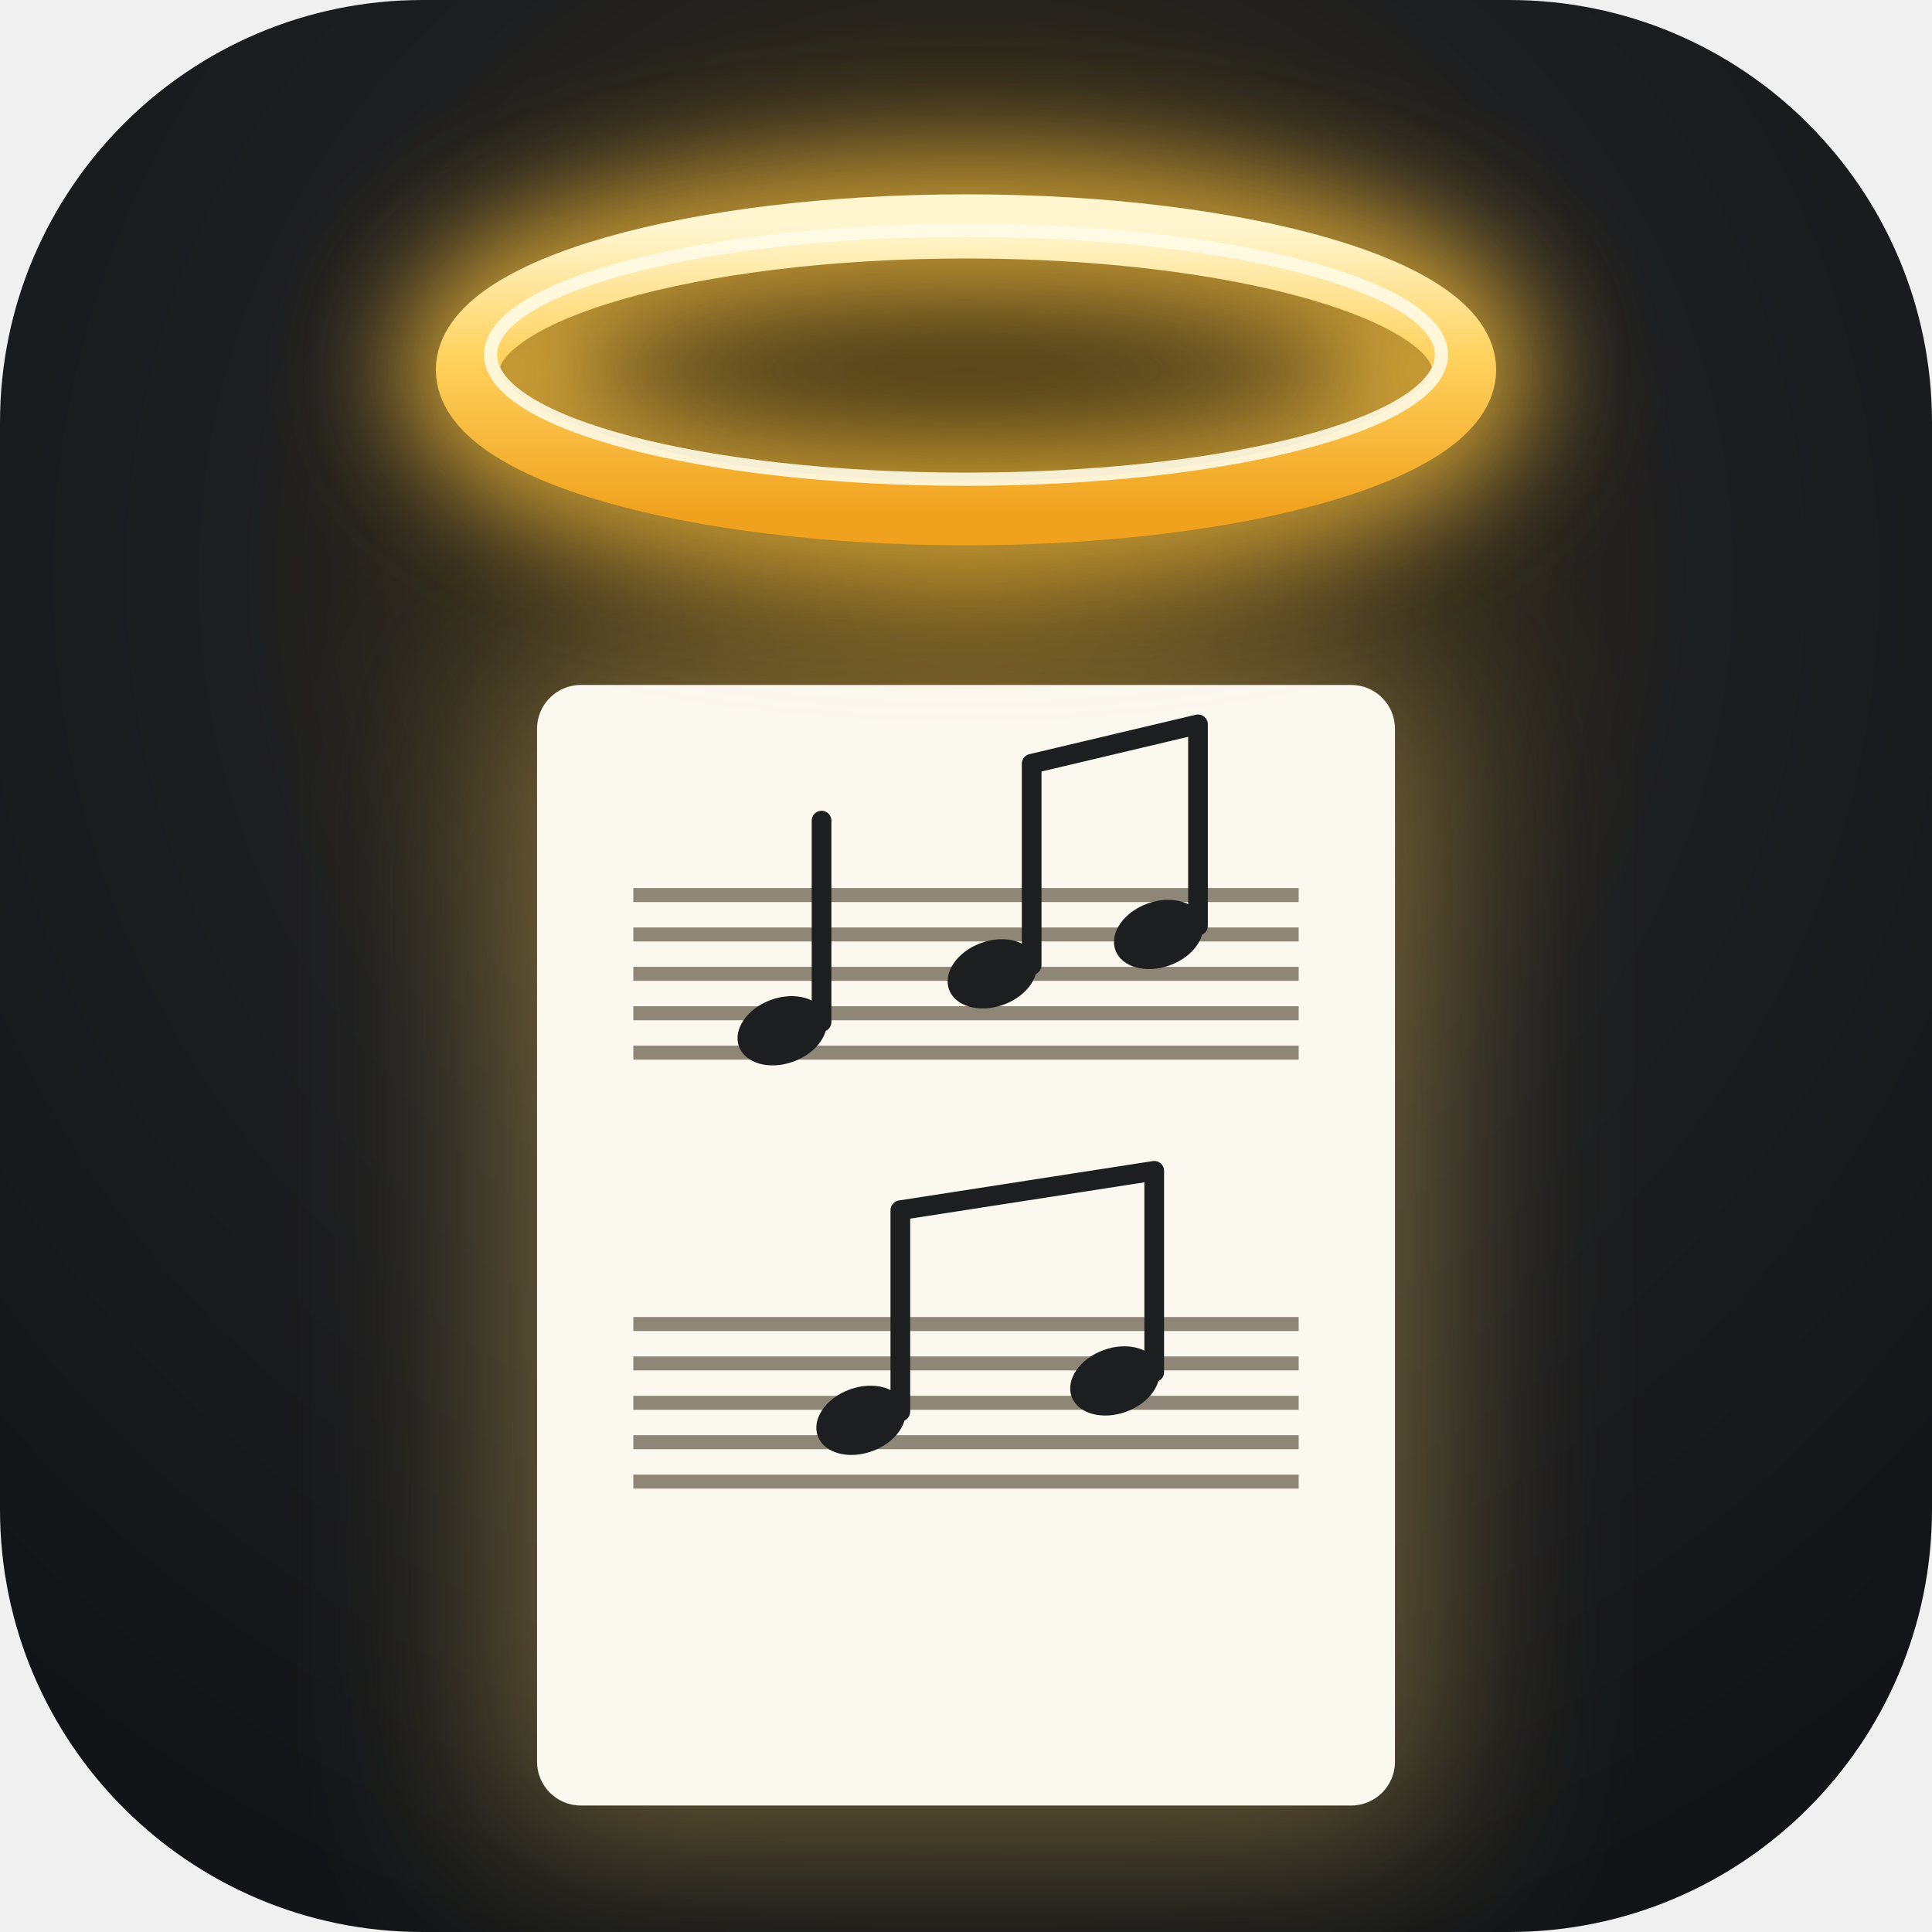
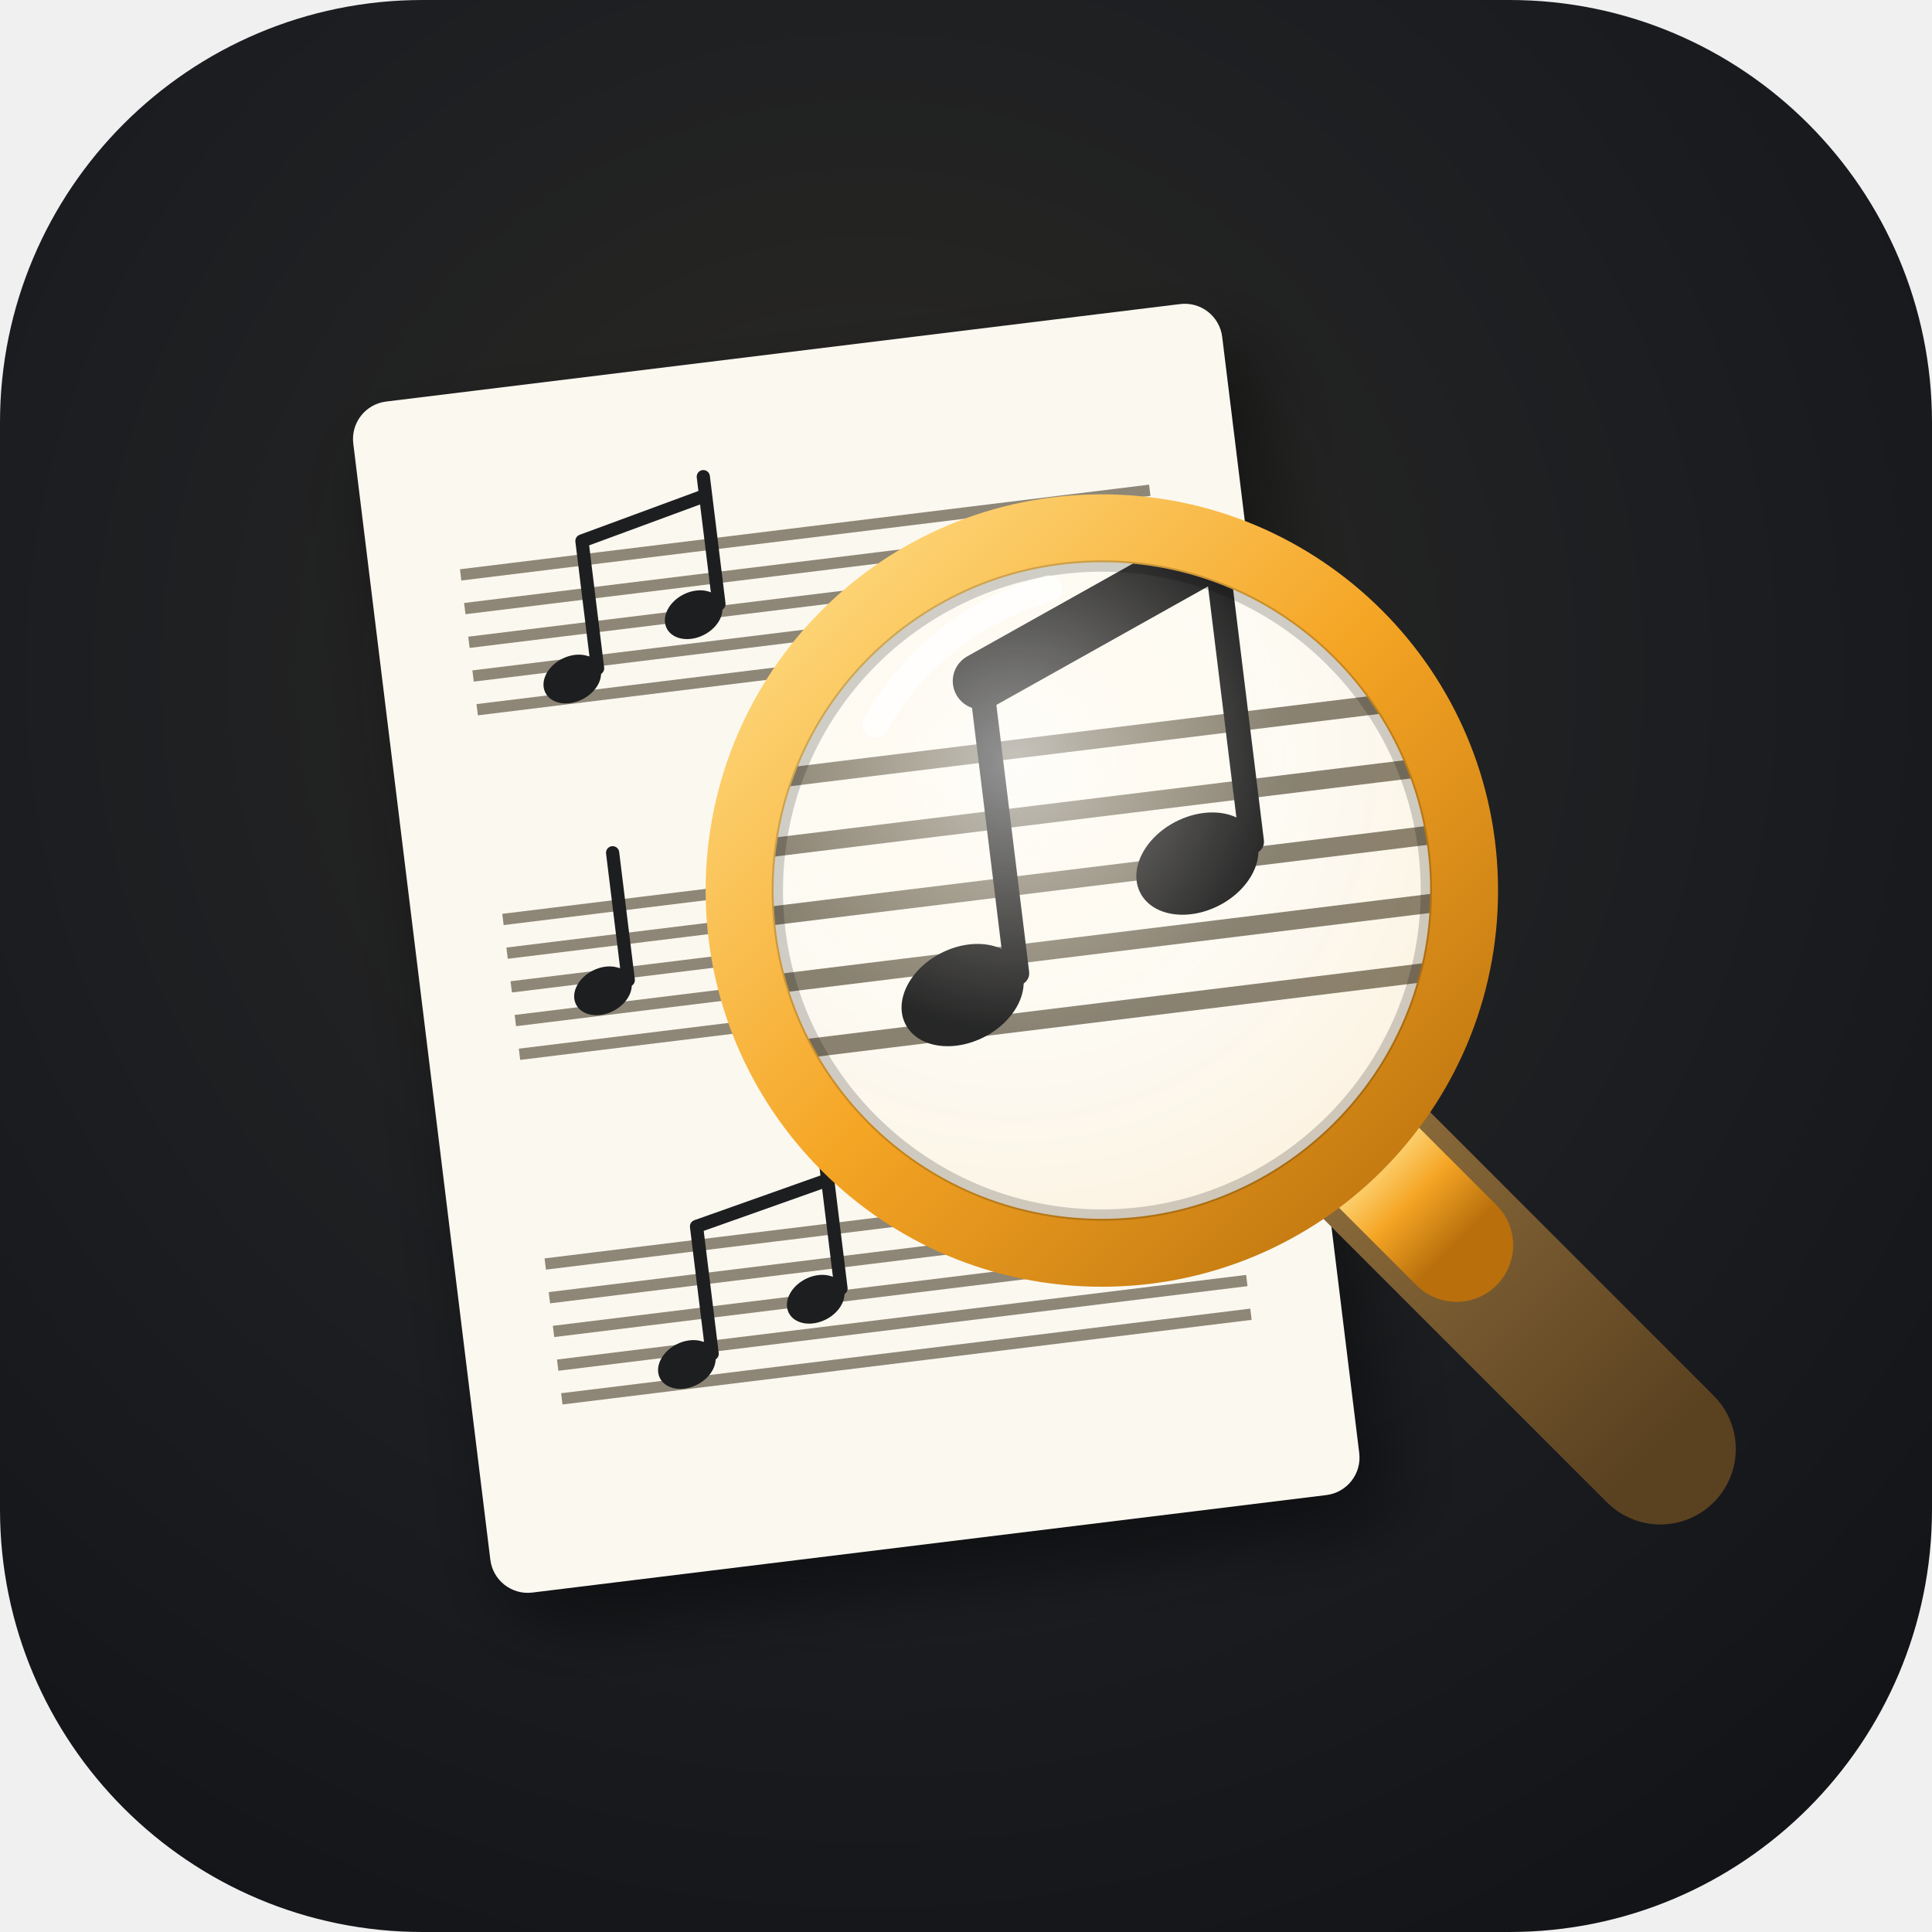
<svg xmlns="http://www.w3.org/2000/svg" viewBox="0 0 512 512">
  <defs>
-     <radialGradient id="bg" cx="50%" cy="30%" r="75%">
-       <stop offset="0" stop-color="#4a3912" />
-       <stop offset=".5" stop-color="#1d1e20" />
+     <radialGradient id="bg" cx="45%" cy="35%" r="75%">
+       <stop offset="0" stop-color="#2c2a24" />
+       <stop offset=".6" stop-color="#1b1d21" />
      <stop offset="1" stop-color="#121417" />
    </radialGradient>
-     <linearGradient id="gold" x1="0" y1="0" x2="0" y2="1">
-       <stop offset="0" stop-color="#fff6d0" />
-       <stop offset=".45" stop-color="#ffd25e" />
-       <stop offset="1" stop-color="#f0a21e" />
+     <linearGradient id="rim" x1="0" y1="0" x2="1" y2="1">
+       <stop offset="0" stop-color="#ffe08a" />
+       <stop offset=".5" stop-color="#f5a524" />
+       <stop offset="1" stop-color="#b86f0c" />
    </linearGradient>
-     <filter id="glow" x="-60%" y="-120%" width="220%" height="340%">
-       <feGaussianBlur stdDeviation="16" />
-     </filter>
-     <filter id="soft" x="-40%" y="-40%" width="180%" height="180%">
-       <feGaussianBlur stdDeviation="22" />
+     <linearGradient id="handle" x1="0" y1="0" x2="1" y2="1">
+       <stop offset="0" stop-color="#8a6a3a" />
+       <stop offset="1" stop-color="#5a4120" />
+     </linearGradient>
+     <radialGradient id="glass" cx="38%" cy="32%" r="75%">
+       <stop offset="0" stop-color="#ffffff" stop-opacity=".55" />
+       <stop offset=".5" stop-color="#fff6dc" stop-opacity=".08" />
+       <stop offset="1" stop-color="#f5a524" stop-opacity=".12" />
+     </radialGradient>
+     <clipPath id="lens">
+       <circle cx="292" cy="236" r="96" />
+     </clipPath>
+     <filter id="shadow" x="-30%" y="-30%" width="160%" height="160%">
+       <feGaussianBlur stdDeviation="10" />
    </filter>
  </defs>
  <rect width="512" height="512" rx="112" fill="url(#bg)" />
-   <g transform="translate(256 330) scale(1.16) translate(-256 -312)">
-     <rect x="150" y="178" width="212" height="270" rx="14" fill="#ffd56a" opacity=".38" filter="url(#soft)" />
-     <rect x="158" y="184" width="196" height="256" rx="10" fill="#fbf8f0" />
-     <g stroke="#8e8777" stroke-width="3.2">
-       <path d="M180 232h152M180 241h152M180 250h152M180 259h152M180 268h152" />
-       <path d="M180 330h152M180 339h152M180 348h152M180 357h152M180 366h152" />
+   <g transform="rotate(-7 230 260)">
+     <rect x="112" y="92" width="232" height="318" rx="10" fill="#000" opacity=".45" filter="url(#shadow)" transform="translate(6 10)" />
+     <rect x="112" y="92" width="232" height="318" rx="10" fill="#fbf8f0" />
+     <g stroke="#8e8777" stroke-width="3">
+       <path d="M136 140h184M136 149h184M136 158h184M136 167h184M136 176h184" />
+       <path d="M136 232h184M136 241h184M136 250h184M136 259h184M136 268h184" />
+       <path d="M136 324h184M136 333h184M136 342h184M136 351h184M136 360h184" />
    </g>
    <g fill="#1d1e20">
-       <ellipse cx="214" cy="263" rx="10.5" ry="7.5" transform="rotate(-20 214 263)" />
-       <ellipse cx="262" cy="250" rx="10.5" ry="7.5" transform="rotate(-20 262 250)" />
-       <ellipse cx="300" cy="241" rx="10.5" ry="7.5" transform="rotate(-20 300 241)" />
-       <ellipse cx="232" cy="352" rx="10.5" ry="7.5" transform="rotate(-20 232 352)" />
-       <ellipse cx="290" cy="343" rx="10.5" ry="7.5" transform="rotate(-20 290 343)" />
+       <ellipse cx="162" cy="171" rx="8" ry="6" transform="rotate(-20 162 171)" />
+       <ellipse cx="196" cy="158" rx="8" ry="6" transform="rotate(-20 196 158)" />
+       <ellipse cx="170" cy="355" rx="8" ry="6" transform="rotate(-20 170 355)" />
+       <ellipse cx="206" cy="342" rx="8" ry="6" transform="rotate(-20 206 342)" />
+       <ellipse cx="160" cy="254" rx="8" ry="6" transform="rotate(-20 160 254)" />
    </g>
-     <g stroke="#1d1e20" stroke-width="4.5" fill="none" stroke-linecap="round">
-       <path d="M223 261v-46M271 248v-46M309 239v-46M271 202l38-9" />
-       <path d="M241 350v-46M299 341v-46M241 304l58-9" />
+     <g stroke="#1d1e20" stroke-width="3.5" fill="none" stroke-linecap="round">
+       <path d="M169 169v-34M203 156v-34M169 135l34-8M177 353v-34M213 340v-34M177 319l36-8M167 252v-34" />
    </g>
  </g>
-   <ellipse cx="256" cy="98" rx="132" ry="38" fill="none" stroke="#ffc53d" stroke-width="34" opacity=".85" filter="url(#glow)" />
-   <ellipse cx="256" cy="98" rx="132" ry="38" fill="none" stroke="url(#gold)" stroke-width="17" />
-   <ellipse cx="256" cy="94" rx="126" ry="33" fill="none" stroke="#fffbe6" stroke-width="3.5" opacity=".9" />
+   <path d="M362 306l78 78" stroke="url(#handle)" stroke-width="40" stroke-linecap="round" />
+   <path d="M362 306l24 24" stroke="url(#rim)" stroke-width="30" stroke-linecap="round" />
+   <g clip-path="url(#lens)">
+     <circle cx="292" cy="236" r="96" fill="#fdfbf5" />
+     <g transform="rotate(-7 292 236)">
+       <g stroke="#7f7869" stroke-width="5">
+         <path d="M170 196h250M170 214h250M170 232h250M170 250h250M170 268h250" />
+       </g>
+       <g fill="#141518">
+         <ellipse cx="252" cy="259" rx="17" ry="12.5" transform="rotate(-20 252 259)" />
+         <ellipse cx="318" cy="232" rx="17" ry="12.5" transform="rotate(-20 318 232)" />
+       </g>
+       <g stroke="#141518" stroke-width="6.5" fill="none" stroke-linecap="round">
+         <path d="M267 255v-78M333 228v-78" />
+         <path d="M267 177l66-27" stroke-width="15" />
+       </g>
+     </g>
+     <circle cx="292" cy="236" r="96" fill="url(#glass)" />
+   </g>
+   <circle cx="292" cy="236" r="96" fill="none" stroke="url(#rim)" stroke-width="18" />
+   <circle cx="292" cy="236" r="86" fill="none" stroke="#000" stroke-opacity=".18" stroke-width="3" />
+   <path d="M232 192a76 76 0 0 1 46-36" stroke="#fff" stroke-opacity=".75" stroke-width="7" stroke-linecap="round" fill="none" />
</svg>
